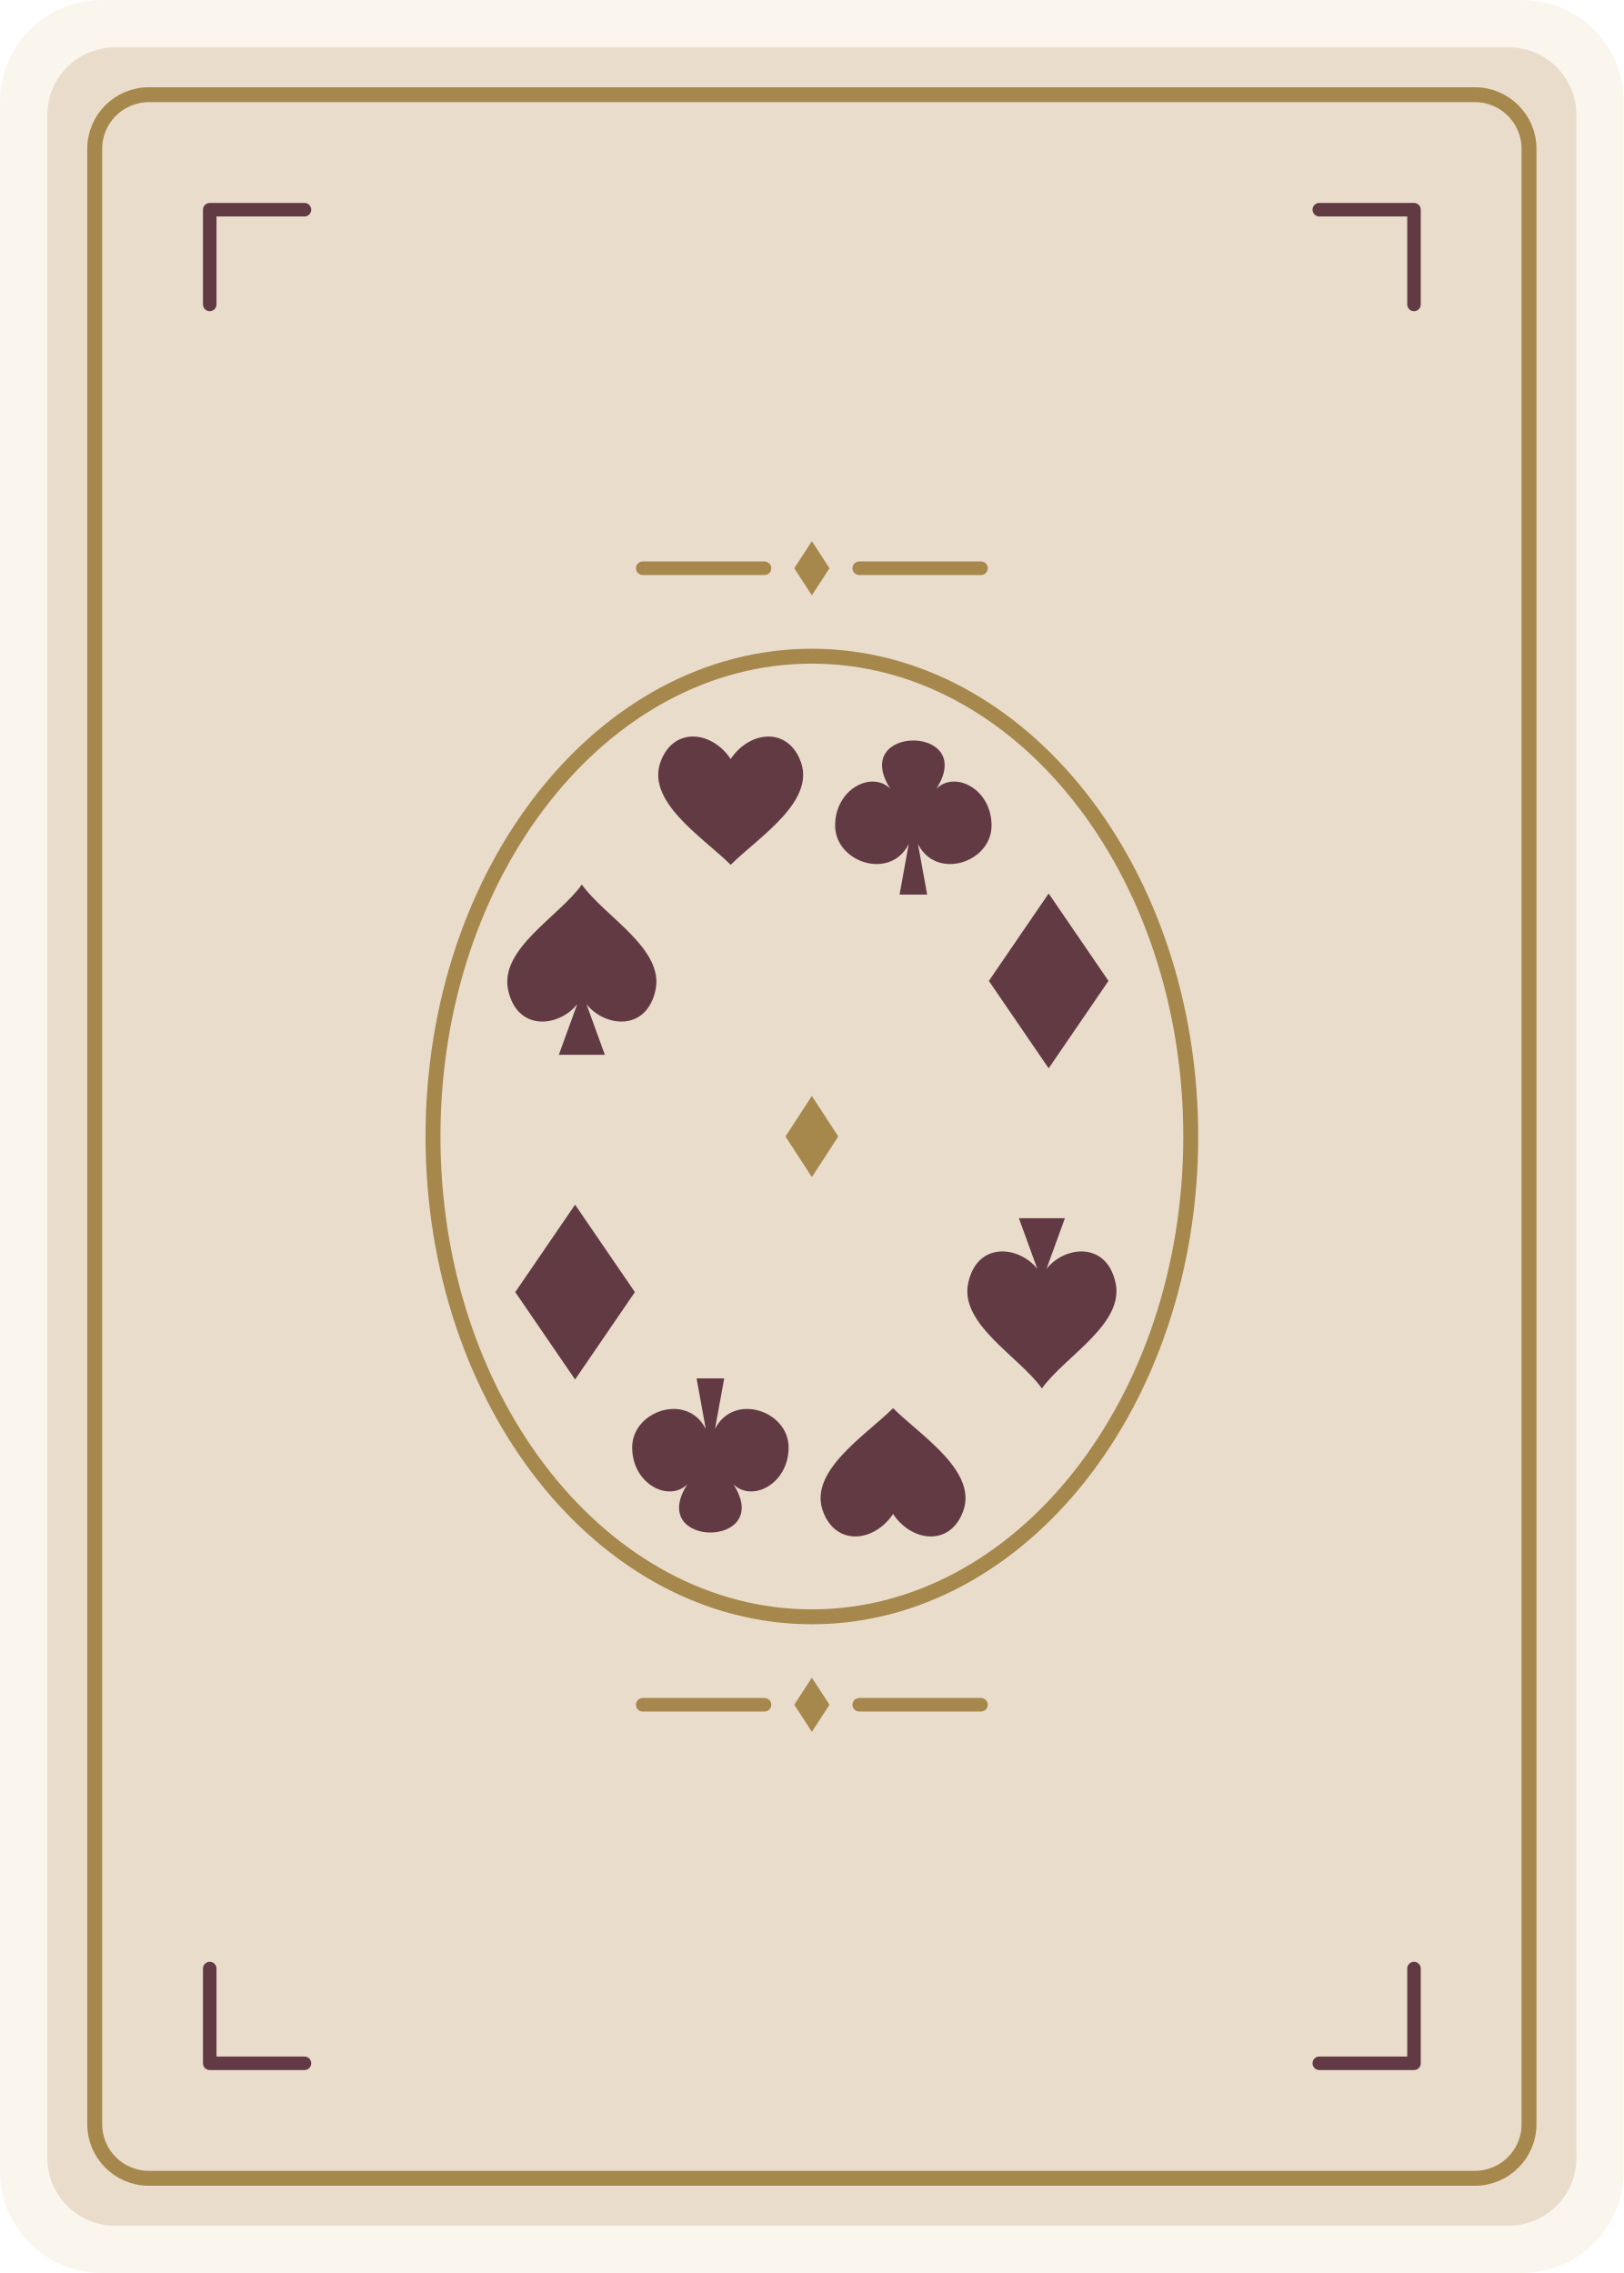
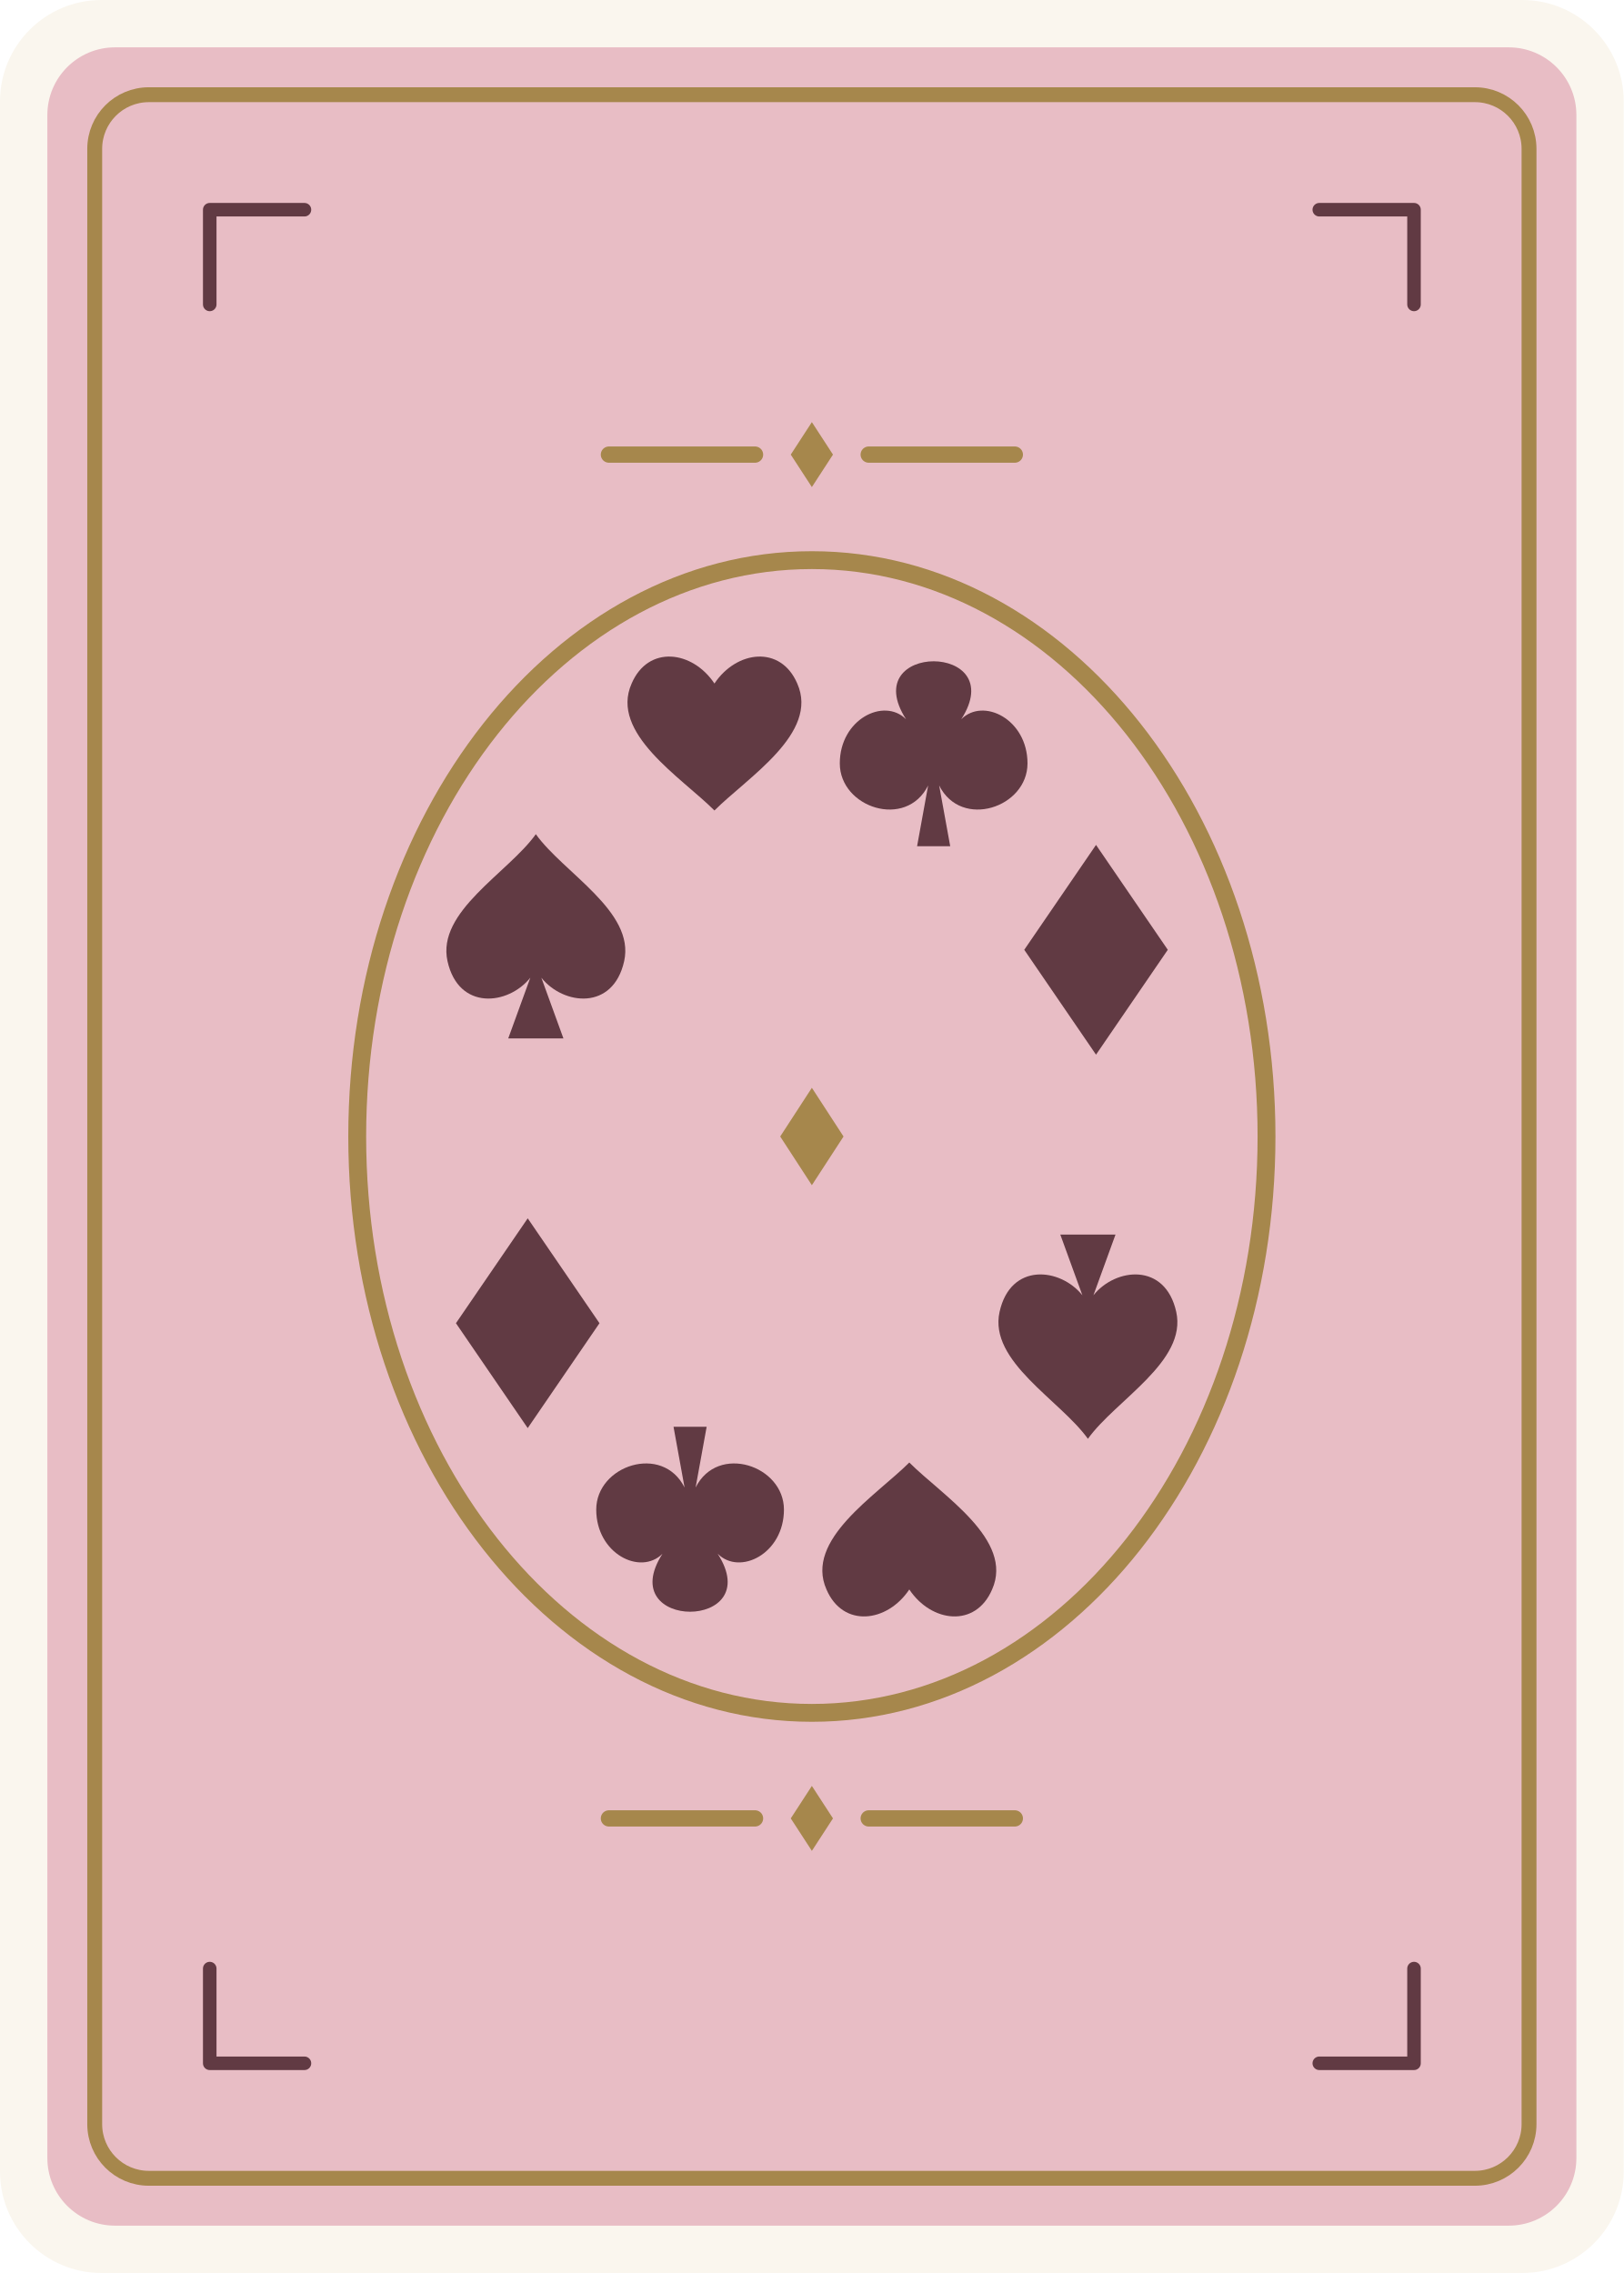
<svg xmlns="http://www.w3.org/2000/svg" width="240" height="336" viewBox="0 0 240 336" role="img" aria-labelledby="title">
  <rect width="240" height="336" rx="15" fill="#FAF6EE" />
-   <rect x="7" y="7" width="226" height="322" rx="10" fill="#E9DCCB" />
+   <rect x="7" y="7" width="226" height="322" rx="10" fill="#E8BDC5" />
  <rect x="14" y="14" width="212" height="308" rx="8" fill="none" stroke="#A6874C" stroke-width="2.2" />
  <g transform="translate(120 168)">
    <path d="M-89-123V-137H-75M89-123V-137H75" stroke="#613A43" stroke-width="2" fill="none" stroke-linecap="round" stroke-linejoin="round" />
    <g transform="rotate(180)">
      <path d="M-89-123V-137H-75M89-123V-137H75" stroke="#613A43" stroke-width="2" fill="none" stroke-linecap="round" stroke-linejoin="round" />
    </g>
  </g>
-   <g transform="translate(120 168)">
+   <g data-artwork="center" transform="translate(120 168) scale(1.2)">
    <ellipse rx="56" ry="71" fill="none" stroke="#A6874C" stroke-width="2.2" />
    <g transform="translate(-34 -25) rotate(0) scale(0.68)">
      <path d="M0-18C-5-11-18-4-16 5C-14 14-5 13-1 8L-5 19H5L1 8C5 13 14 14 16 5C18-4 5-11 0-18Z" fill="#613A43" />
    </g>
    <g transform="translate(-12 -49) rotate(0) scale(0.68)">
      <path d="M0 13C-6 7-19-1-15-10C-12-17-4-16 0-10C4-16 12-17 15-10C19-1 6 7 0 13Z" fill="#613A43" />
    </g>
    <g transform="translate(15 -48) rotate(0) scale(0.68)">
      <path d="M-3 18H3L1 7C5 15 17 11 17 3C17-5 9-9 5-5C14-19-14-19-5-5C-9-9-17-5-17 3C-17 11-5 15-1 7Z" fill="#613A43" />
    </g>
    <g transform="translate(35 -23) rotate(0) scale(0.68)">
      <path d="M0-19 13 0 0 19-13 0Z" fill="#613A43" />
    </g>
    <g transform="rotate(180)">
      <g transform="translate(-34 -25) rotate(0) scale(0.68)">
        <path d="M0-18C-5-11-18-4-16 5C-14 14-5 13-1 8L-5 19H5L1 8C5 13 14 14 16 5C18-4 5-11 0-18Z" fill="#613A43" />
      </g>
      <g transform="translate(-12 -49) rotate(0) scale(0.68)">
        <path d="M0 13C-6 7-19-1-15-10C-12-17-4-16 0-10C4-16 12-17 15-10C19-1 6 7 0 13Z" fill="#613A43" />
      </g>
      <g transform="translate(15 -48) rotate(0) scale(0.68)">
        <path d="M-3 18H3L1 7C5 15 17 11 17 3C17-5 9-9 5-5C14-19-14-19-5-5C-9-9-17-5-17 3C-17 11-5 15-1 7Z" fill="#613A43" />
      </g>
      <g transform="translate(35 -23) rotate(0) scale(0.68)">
        <path d="M0-19 13 0 0 19-13 0Z" fill="#613A43" />
      </g>
    </g>
    <g transform="translate(0 0)">
      <path d="M0 -6 3.9 0 0 6 -3.9 0Z" fill="#A6874C" />
    </g>
    <path d="M-25 -84H-7M7 -84H25" stroke="#A6874C" stroke-width="2" fill="none" stroke-linecap="round" stroke-linejoin="round" />
    <g transform="translate(0 -84)">
      <path d="M0 -4 2.6 0 0 4 -2.6 0Z" fill="#A6874C" />
    </g>
    <path d="M-25 84H-7M7 84H25" stroke="#A6874C" stroke-width="2" fill="none" stroke-linecap="round" stroke-linejoin="round" />
    <g transform="translate(0 84)">
      <path d="M0 -4 2.6 0 0 4 -2.6 0Z" fill="#A6874C" />
    </g>
  </g>
</svg>
